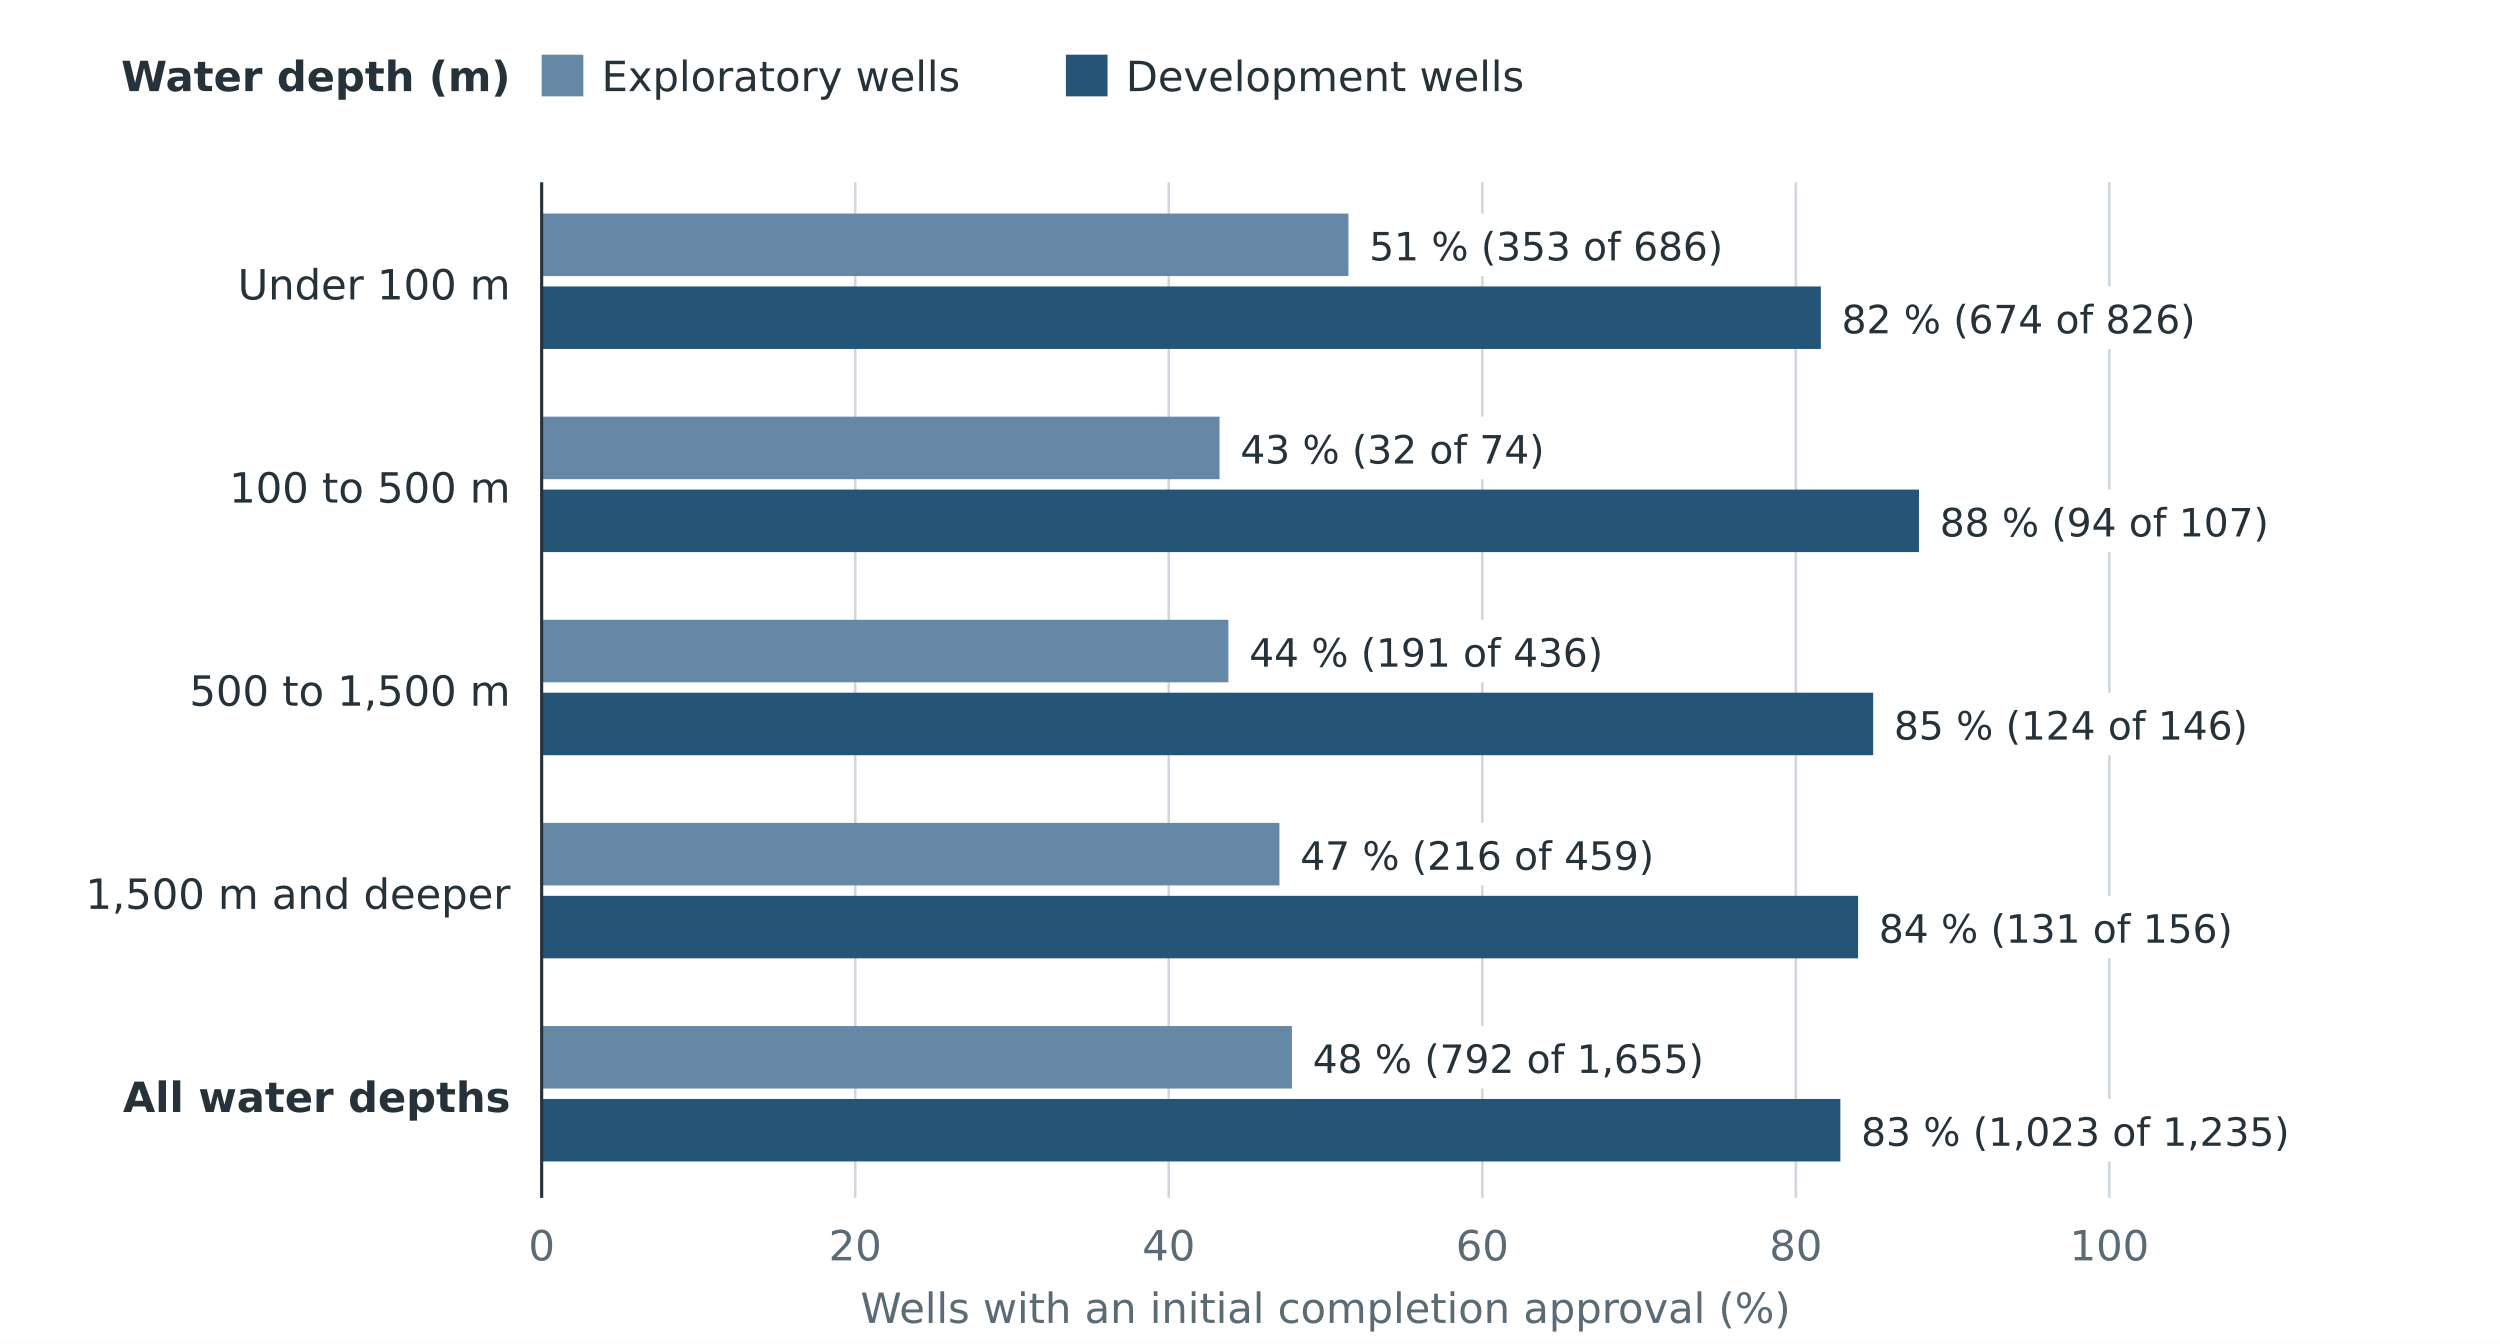
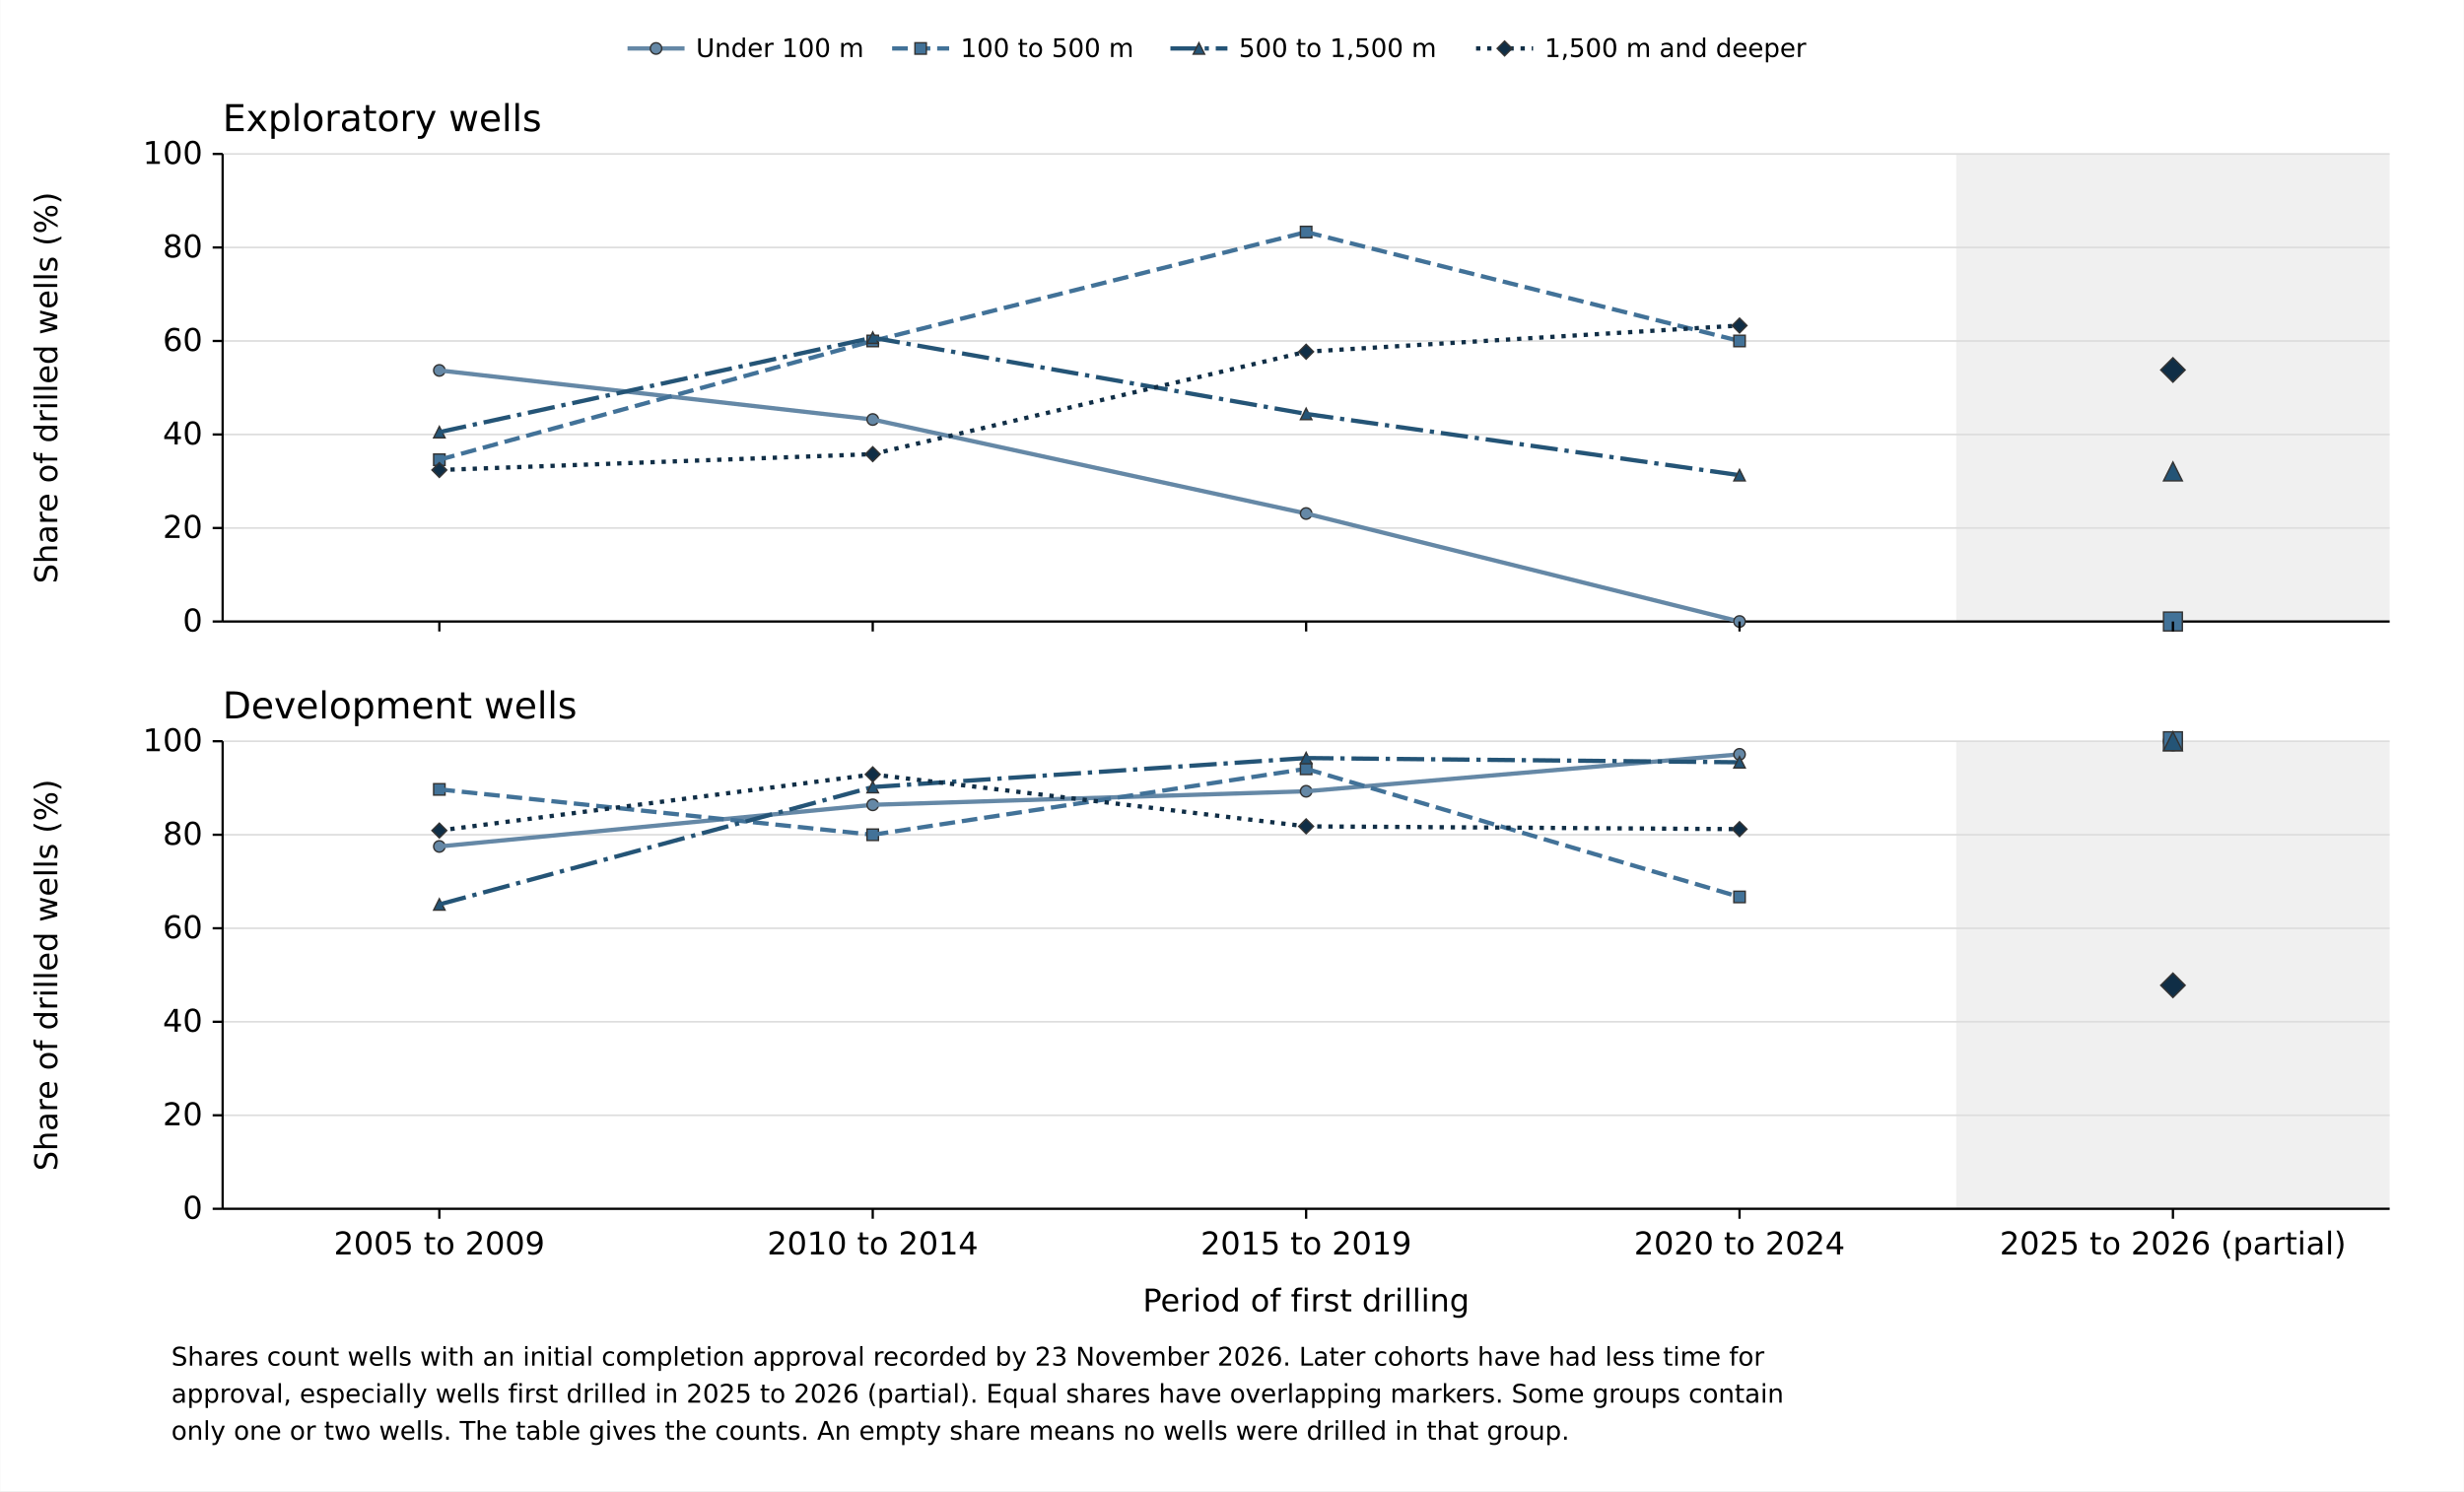
- <svg xmlns="http://www.w3.org/2000/svg" viewBox="0 0 960 516" width="960" height="516" role="img" aria-label="Share of wells first drilled 2005 to 2025 with an initial completion approval, by well type and water depth" font-family="'DejaVu Sans','Segoe UI',Arial,sans-serif">
-   <rect x="0.0" y="0.0" width="960.0" height="516.0" fill="#ffffff" fill-opacity="1.0" stroke="none" />
-   <rect x="208.0" y="21.0" width="16.0" height="16.0" fill="#6588a6" fill-opacity="1.0" stroke="none" />
-   <text x="231.0" y="35.0" font-size="16" font-weight="400" fill="#26323a" text-anchor="start">Exploratory wells</text>
-   <rect x="409.3" y="21.0" width="16.0" height="16.0" fill="#245476" fill-opacity="1.0" stroke="none" />
-   <text x="432.3" y="35.0" font-size="16" font-weight="400" fill="#26323a" text-anchor="start">Development wells</text>
-   <text x="196.0" y="35.0" font-size="16" font-weight="600" fill="#26323a" text-anchor="end">Water depth (m)</text>
-   <line x1="208.0" y1="70.0" x2="208.0" y2="460.0" stroke="#d0d7de" stroke-width="1.0" />
-   <text x="208.0" y="484.0" font-size="16" font-weight="400" fill="#5a6b76" text-anchor="middle">0</text>
-   <line x1="328.4" y1="70.0" x2="328.4" y2="460.0" stroke="#d0d7de" stroke-width="1.0" />
-   <text x="328.4" y="484.0" font-size="16" font-weight="400" fill="#5a6b76" text-anchor="middle">20</text>
-   <line x1="448.8" y1="70.0" x2="448.8" y2="460.0" stroke="#d0d7de" stroke-width="1.0" />
-   <text x="448.8" y="484.0" font-size="16" font-weight="400" fill="#5a6b76" text-anchor="middle">40</text>
-   <line x1="569.2" y1="70.0" x2="569.2" y2="460.0" stroke="#d0d7de" stroke-width="1.0" />
-   <text x="569.2" y="484.0" font-size="16" font-weight="400" fill="#5a6b76" text-anchor="middle">60</text>
-   <line x1="689.6" y1="70.0" x2="689.6" y2="460.0" stroke="#d0d7de" stroke-width="1.0" />
-   <text x="689.6" y="484.0" font-size="16" font-weight="400" fill="#5a6b76" text-anchor="middle">80</text>
-   <line x1="810.0" y1="70.0" x2="810.0" y2="460.0" stroke="#d0d7de" stroke-width="1.0" />
-   <text x="810.0" y="484.0" font-size="16" font-weight="400" fill="#5a6b76" text-anchor="middle">100</text>
-   <text x="509.0" y="508.0" font-size="16" font-weight="400" fill="#5a6b76" text-anchor="middle">Wells with an initial completion approval (%)</text>
-   <text x="196.0" y="115.0" font-size="16" font-weight="400" fill="#26323a" text-anchor="end">Under 100 m</text>
-   <rect x="208.0" y="82.0" width="309.8" height="24.0" fill="#6588a6" fill-opacity="1.0" stroke="none" />
-   <rect x="521.8" y="82.0" width="159.2" height="24.0" fill="#ffffff" fill-opacity="1.0" stroke="none" />
-   <text x="525.8" y="100.0" font-size="15" font-weight="400" fill="#26323a" text-anchor="start">51 %  (353 of 686)</text>
-   <rect x="208.0" y="110.0" width="491.2" height="24.0" fill="#245476" fill-opacity="1.0" stroke="none" />
-   <rect x="703.2" y="110.0" width="159.2" height="24.0" fill="#ffffff" fill-opacity="1.0" stroke="none" />
-   <text x="707.2" y="128.0" font-size="15" font-weight="400" fill="#26323a" text-anchor="start">82 %  (674 of 826)</text>
-   <text x="196.0" y="193.0" font-size="16" font-weight="400" fill="#26323a" text-anchor="end">100 to 500 m</text>
-   <rect x="208.0" y="160.0" width="260.3" height="24.0" fill="#6588a6" fill-opacity="1.0" stroke="none" />
-   <rect x="472.3" y="160.0" width="142.4" height="24.0" fill="#ffffff" fill-opacity="1.0" stroke="none" />
-   <text x="476.3" y="178.0" font-size="15" font-weight="400" fill="#26323a" text-anchor="start">43 %  (32 of 74)</text>
-   <rect x="208.0" y="188.0" width="528.9" height="24.0" fill="#245476" fill-opacity="1.0" stroke="none" />
-   <rect x="740.9" y="188.0" width="150.8" height="24.0" fill="#ffffff" fill-opacity="1.0" stroke="none" />
-   <text x="744.9" y="206.0" font-size="15" font-weight="400" fill="#26323a" text-anchor="start">88 %  (94 of 107)</text>
-   <text x="196.0" y="271.0" font-size="16" font-weight="400" fill="#26323a" text-anchor="end">500 to 1,500 m</text>
-   <rect x="208.0" y="238.0" width="263.7" height="24.0" fill="#6588a6" fill-opacity="1.0" stroke="none" />
-   <rect x="475.7" y="238.0" width="159.2" height="24.0" fill="#ffffff" fill-opacity="1.0" stroke="none" />
-   <text x="479.7" y="256.0" font-size="15" font-weight="400" fill="#26323a" text-anchor="start">44 %  (191 of 436)</text>
-   <rect x="208.0" y="266.0" width="511.3" height="24.0" fill="#245476" fill-opacity="1.0" stroke="none" />
-   <rect x="723.3" y="266.0" width="159.2" height="24.0" fill="#ffffff" fill-opacity="1.0" stroke="none" />
-   <text x="727.3" y="284.0" font-size="15" font-weight="400" fill="#26323a" text-anchor="start">85 %  (124 of 146)</text>
-   <text x="196.0" y="349.0" font-size="16" font-weight="400" fill="#26323a" text-anchor="end">1,500 m and deeper</text>
-   <rect x="208.0" y="316.0" width="283.3" height="24.0" fill="#6588a6" fill-opacity="1.0" stroke="none" />
-   <rect x="495.3" y="316.0" width="159.2" height="24.0" fill="#ffffff" fill-opacity="1.0" stroke="none" />
-   <text x="499.3" y="334.0" font-size="15" font-weight="400" fill="#26323a" text-anchor="start">47 %  (216 of 459)</text>
-   <rect x="208.0" y="344.0" width="505.5" height="24.0" fill="#245476" fill-opacity="1.0" stroke="none" />
-   <rect x="717.5" y="344.0" width="159.2" height="24.0" fill="#ffffff" fill-opacity="1.0" stroke="none" />
-   <text x="721.5" y="362.0" font-size="15" font-weight="400" fill="#26323a" text-anchor="start">84 %  (131 of 156)</text>
-   <text x="196.0" y="427.0" font-size="16" font-weight="600" fill="#26323a" text-anchor="end">All water depths</text>
-   <rect x="208.0" y="394.0" width="288.1" height="24.0" fill="#6588a6" fill-opacity="1.0" stroke="none" />
-   <rect x="500.1" y="394.0" width="176.0" height="24.0" fill="#ffffff" fill-opacity="1.0" stroke="none" />
-   <text x="504.1" y="412.0" font-size="15" font-weight="400" fill="#26323a" text-anchor="start">48 %  (792 of 1,655)</text>
-   <rect x="208.0" y="422.0" width="498.7" height="24.0" fill="#245476" fill-opacity="1.0" stroke="none" />
-   <rect x="710.7" y="422.0" width="192.8" height="24.0" fill="#ffffff" fill-opacity="1.0" stroke="none" />
-   <text x="714.7" y="440.0" font-size="15" font-weight="400" fill="#26323a" text-anchor="start">83 %  (1,023 of 1,235)</text>
-   <line x1="208.0" y1="70.0" x2="208.0" y2="460.0" stroke="#26323a" stroke-width="1.2" />
+ <svg xmlns="http://www.w3.org/2000/svg" viewBox="0 0 864 523" width="960" height="581" role="img" aria-label="Share of drilled wells (%) by water depth and period (Exploratory wells, Development wells)" font-family="'DejaVu Sans','Segoe UI',Arial,sans-serif">
+   <rect width="864" height="523" fill="white" />
+   <line x1="220.0" y1="17" x2="240.0" y2="17" stroke="#6588a6" stroke-width="1.5" stroke-dasharray="none" />
+   <circle cx="230.0" cy="17" r="2" stroke="#333333" stroke-width="0.5" fill="#6588a6" />
+   <text x="244.0" y="20" font-size="9" text-anchor="start">Under 100 m</text>
+   <line x1="312.8" y1="17" x2="332.8" y2="17" stroke="#427298" stroke-width="1.5" stroke-dasharray="5.5 2.4" />
+   <rect x="320.8" y="15" width="4" height="4" stroke="#333333" stroke-width="0.5" fill="#427298" />
+   <text x="336.8" y="20" font-size="9" text-anchor="start">100 to 500 m</text>
+   <line x1="410.4" y1="17" x2="430.4" y2="17" stroke="#245476" stroke-width="1.5" stroke-dasharray="9.6 2.4 1.5 2.4" />
+   <polygon points="420.40,15.00 422.40,19.00 418.40,19.00" stroke="#333333" stroke-width="0.5" fill="#245476" />
+   <text x="434.4" y="20" font-size="9" text-anchor="start">500 to 1,500 m</text>
+   <line x1="517.6" y1="17" x2="537.6" y2="17" stroke="#102e46" stroke-width="1.5" stroke-dasharray="1.5 2.4" />
+   <polygon points="527.60,14.40 530.20,17.00 527.60,19.60 525.00,17.00" stroke="#333333" stroke-width="0.5" fill="#102e46" />
+   <text x="541.6" y="20" font-size="9" text-anchor="start">1,500 m and deeper</text>
+   <text x="78" y="46" font-size="13" text-anchor="start">Exploratory wells</text>
+   <rect x="686" y="54" width="152" height="164" fill="#f0f0f0" />
+   <line x1="78" y1="218.0" x2="838" y2="218.0" stroke="#dddddd" stroke-width="0.6" stroke-dasharray="none" />
+   <line x1="74.5" y1="218.0" x2="78" y2="218.0" stroke="black" stroke-width="0.8" stroke-dasharray="none" />
+   <text x="71" y="221.5" font-size="11" text-anchor="end">0</text>
+   <line x1="78" y1="185.2" x2="838" y2="185.2" stroke="#dddddd" stroke-width="0.6" stroke-dasharray="none" />
+   <line x1="74.5" y1="185.2" x2="78" y2="185.2" stroke="black" stroke-width="0.8" stroke-dasharray="none" />
+   <text x="71" y="188.7" font-size="11" text-anchor="end">20</text>
+   <line x1="78" y1="152.4" x2="838" y2="152.4" stroke="#dddddd" stroke-width="0.6" stroke-dasharray="none" />
+   <line x1="74.5" y1="152.4" x2="78" y2="152.4" stroke="black" stroke-width="0.8" stroke-dasharray="none" />
+   <text x="71" y="155.9" font-size="11" text-anchor="end">40</text>
+   <line x1="78" y1="119.6" x2="838" y2="119.6" stroke="#dddddd" stroke-width="0.6" stroke-dasharray="none" />
+   <line x1="74.5" y1="119.6" x2="78" y2="119.6" stroke="black" stroke-width="0.8" stroke-dasharray="none" />
+   <text x="71" y="123.1" font-size="11" text-anchor="end">60</text>
+   <line x1="78" y1="86.8" x2="838" y2="86.8" stroke="#dddddd" stroke-width="0.6" stroke-dasharray="none" />
+   <line x1="74.5" y1="86.8" x2="78" y2="86.8" stroke="black" stroke-width="0.8" stroke-dasharray="none" />
+   <text x="71" y="90.3" font-size="11" text-anchor="end">80</text>
+   <line x1="78" y1="54.0" x2="838" y2="54.0" stroke="#dddddd" stroke-width="0.6" stroke-dasharray="none" />
+   <line x1="74.5" y1="54.0" x2="78" y2="54.0" stroke="black" stroke-width="0.8" stroke-dasharray="none" />
+   <text x="71" y="57.5" font-size="11" text-anchor="end">100</text>
+   <line x1="78" y1="54" x2="78" y2="218" stroke="black" stroke-width="0.8" stroke-dasharray="none" />
+   <line x1="78" y1="218" x2="838" y2="218" stroke="black" stroke-width="0.8" stroke-dasharray="none" />
+   <text x="20" y="136.0" font-size="11" text-anchor="middle" transform="rotate(-90 20 136.0)">Share of drilled wells (%)</text>
+   <circle cx="154.0" cy="129.93" r="2" stroke="#333333" stroke-width="0.5" fill="#6588a6" />
+   <line x1="154.0" y1="129.93" x2="306.0" y2="147.15" stroke="#6588a6" stroke-width="1.5" stroke-dasharray="none" />
+   <circle cx="306.0" cy="147.15" r="2" stroke="#333333" stroke-width="0.5" fill="#6588a6" />
+   <line x1="306.0" y1="147.15" x2="458.0" y2="180.12" stroke="#6588a6" stroke-width="1.5" stroke-dasharray="none" />
+   <circle cx="458.0" cy="180.12" r="2" stroke="#333333" stroke-width="0.5" fill="#6588a6" />
+   <line x1="458.0" y1="180.12" x2="610.0" y2="218.0" stroke="#6588a6" stroke-width="1.5" stroke-dasharray="none" />
+   <circle cx="610.0" cy="218.0" r="2" stroke="#333333" stroke-width="0.5" fill="#6588a6" />
+   <rect x="152.0" y="159.26" width="4" height="4" stroke="#333333" stroke-width="0.5" fill="#427298" />
+   <line x1="154.0" y1="161.26" x2="306.0" y2="119.6" stroke="#427298" stroke-width="1.5" stroke-dasharray="5.5 2.4" />
+   <rect x="304.0" y="117.6" width="4" height="4" stroke="#333333" stroke-width="0.5" fill="#427298" />
+   <line x1="306.0" y1="119.6" x2="458.0" y2="81.39" stroke="#427298" stroke-width="1.5" stroke-dasharray="5.5 2.4" />
+   <rect x="456.0" y="79.39" width="4" height="4" stroke="#333333" stroke-width="0.5" fill="#427298" />
+   <line x1="458.0" y1="81.39" x2="610.0" y2="119.6" stroke="#427298" stroke-width="1.5" stroke-dasharray="5.5 2.4" />
+   <rect x="608.0" y="117.6" width="4" height="4" stroke="#333333" stroke-width="0.5" fill="#427298" />
+   <rect x="758.7" y="214.7" width="6.6" height="6.6" stroke="#333333" stroke-width="0.5" fill="#427298" />
+   <polygon points="154.00,149.58 156.00,153.58 152.00,153.58" stroke="#333333" stroke-width="0.5" fill="#245476" />
+   <line x1="154.0" y1="151.58" x2="306.0" y2="118.45" stroke="#245476" stroke-width="1.5" stroke-dasharray="9.6 2.4 1.5 2.4" />
+   <polygon points="306.00,116.45 308.00,120.45 304.00,120.45" stroke="#333333" stroke-width="0.5" fill="#245476" />
+   <line x1="306.0" y1="118.45" x2="458.0" y2="145.18" stroke="#245476" stroke-width="1.5" stroke-dasharray="9.6 2.4 1.5 2.4" />
+   <polygon points="458.00,143.18 460.00,147.18 456.00,147.18" stroke="#333333" stroke-width="0.5" fill="#245476" />
+   <line x1="458.0" y1="145.18" x2="610.0" y2="166.67" stroke="#245476" stroke-width="1.5" stroke-dasharray="9.6 2.4 1.5 2.4" />
+   <polygon points="610.00,164.67 612.00,168.67 608.00,168.67" stroke="#333333" stroke-width="0.5" fill="#245476" />
+   <polygon points="762.00,162.06 765.30,168.66 758.70,168.66" stroke="#333333" stroke-width="0.5" fill="#245476" />
+   <polygon points="154.00,162.26 156.60,164.86 154.00,167.46 151.40,164.86" stroke="#333333" stroke-width="0.5" fill="#102e46" />
+   <line x1="154.0" y1="164.86" x2="306.0" y2="159.29" stroke="#102e46" stroke-width="1.5" stroke-dasharray="1.5 2.4" />
+   <polygon points="306.00,156.69 308.60,159.29 306.00,161.89 303.40,159.29" stroke="#333333" stroke-width="0.5" fill="#102e46" />
+   <line x1="306.0" y1="159.29" x2="458.0" y2="123.37" stroke="#102e46" stroke-width="1.5" stroke-dasharray="1.5 2.4" />
+   <polygon points="458.00,120.77 460.60,123.37 458.00,125.97 455.40,123.37" stroke="#333333" stroke-width="0.5" fill="#102e46" />
+   <line x1="458.0" y1="123.37" x2="610.0" y2="114.19" stroke="#102e46" stroke-width="1.5" stroke-dasharray="1.5 2.4" />
+   <polygon points="610.00,111.59 612.60,114.19 610.00,116.79 607.40,114.19" stroke="#333333" stroke-width="0.5" fill="#102e46" />
+   <polygon points="762.00,125.48 766.29,129.77 762.00,134.06 757.71,129.77" stroke="#333333" stroke-width="0.5" fill="#102e46" />
+   <line x1="154.0" y1="218" x2="154.0" y2="221.5" stroke="black" stroke-width="0.8" stroke-dasharray="none" />
+   <line x1="306.0" y1="218" x2="306.0" y2="221.5" stroke="black" stroke-width="0.8" stroke-dasharray="none" />
+   <line x1="458.0" y1="218" x2="458.0" y2="221.5" stroke="black" stroke-width="0.8" stroke-dasharray="none" />
+   <line x1="610.0" y1="218" x2="610.0" y2="221.5" stroke="black" stroke-width="0.8" stroke-dasharray="none" />
+   <line x1="762.0" y1="218" x2="762.0" y2="221.5" stroke="black" stroke-width="0.8" stroke-dasharray="none" />
+   <text x="78" y="252" font-size="13" text-anchor="start">Development wells</text>
+   <rect x="686" y="260" width="152" height="164" fill="#f0f0f0" />
+   <line x1="78" y1="424.0" x2="838" y2="424.0" stroke="#dddddd" stroke-width="0.6" stroke-dasharray="none" />
+   <line x1="74.5" y1="424.0" x2="78" y2="424.0" stroke="black" stroke-width="0.8" stroke-dasharray="none" />
+   <text x="71" y="427.5" font-size="11" text-anchor="end">0</text>
+   <line x1="78" y1="391.2" x2="838" y2="391.2" stroke="#dddddd" stroke-width="0.6" stroke-dasharray="none" />
+   <line x1="74.5" y1="391.2" x2="78" y2="391.2" stroke="black" stroke-width="0.8" stroke-dasharray="none" />
+   <text x="71" y="394.7" font-size="11" text-anchor="end">20</text>
+   <line x1="78" y1="358.4" x2="838" y2="358.4" stroke="#dddddd" stroke-width="0.6" stroke-dasharray="none" />
+   <line x1="74.5" y1="358.4" x2="78" y2="358.4" stroke="black" stroke-width="0.8" stroke-dasharray="none" />
+   <text x="71" y="361.9" font-size="11" text-anchor="end">40</text>
+   <line x1="78" y1="325.6" x2="838" y2="325.6" stroke="#dddddd" stroke-width="0.6" stroke-dasharray="none" />
+   <line x1="74.5" y1="325.6" x2="78" y2="325.6" stroke="black" stroke-width="0.8" stroke-dasharray="none" />
+   <text x="71" y="329.1" font-size="11" text-anchor="end">60</text>
+   <line x1="78" y1="292.8" x2="838" y2="292.8" stroke="#dddddd" stroke-width="0.6" stroke-dasharray="none" />
+   <line x1="74.5" y1="292.8" x2="78" y2="292.8" stroke="black" stroke-width="0.8" stroke-dasharray="none" />
+   <text x="71" y="296.3" font-size="11" text-anchor="end">80</text>
+   <line x1="78" y1="260.0" x2="838" y2="260.0" stroke="#dddddd" stroke-width="0.6" stroke-dasharray="none" />
+   <line x1="74.5" y1="260.0" x2="78" y2="260.0" stroke="black" stroke-width="0.8" stroke-dasharray="none" />
+   <text x="71" y="263.5" font-size="11" text-anchor="end">100</text>
+   <line x1="78" y1="260" x2="78" y2="424" stroke="black" stroke-width="0.8" stroke-dasharray="none" />
+   <line x1="78" y1="424" x2="838" y2="424" stroke="black" stroke-width="0.8" stroke-dasharray="none" />
+   <text x="20" y="342.0" font-size="11" text-anchor="middle" transform="rotate(-90 20 342.0)">Share of drilled wells (%)</text>
+   <circle cx="154.0" cy="296.9" r="2" stroke="#333333" stroke-width="0.5" fill="#6588a6" />
+   <line x1="154.0" y1="296.9" x2="306.0" y2="282.3" stroke="#6588a6" stroke-width="1.5" stroke-dasharray="none" />
+   <circle cx="306.0" cy="282.3" r="2" stroke="#333333" stroke-width="0.5" fill="#6588a6" />
+   <line x1="306.0" y1="282.3" x2="458.0" y2="277.55" stroke="#6588a6" stroke-width="1.5" stroke-dasharray="none" />
+   <circle cx="458.0" cy="277.55" r="2" stroke="#333333" stroke-width="0.5" fill="#6588a6" />
+   <line x1="458.0" y1="277.55" x2="610.0" y2="264.59" stroke="#6588a6" stroke-width="1.5" stroke-dasharray="none" />
+   <circle cx="610.0" cy="264.59" r="2" stroke="#333333" stroke-width="0.5" fill="#6588a6" />
+   <circle cx="762.0" cy="260.0" r="3.3" stroke="#333333" stroke-width="0.5" fill="#6588a6" />
+   <rect x="152.0" y="274.89" width="4" height="4" stroke="#333333" stroke-width="0.5" fill="#427298" />
+   <line x1="154.0" y1="276.89" x2="306.0" y2="292.8" stroke="#427298" stroke-width="1.5" stroke-dasharray="5.5 2.4" />
+   <rect x="304.0" y="290.8" width="4" height="4" stroke="#333333" stroke-width="0.5" fill="#427298" />
+   <line x1="306.0" y1="292.8" x2="458.0" y2="269.68" stroke="#427298" stroke-width="1.5" stroke-dasharray="5.5 2.4" />
+   <rect x="456.0" y="267.68" width="4" height="4" stroke="#333333" stroke-width="0.5" fill="#427298" />
+   <line x1="458.0" y1="269.68" x2="610.0" y2="314.61" stroke="#427298" stroke-width="1.5" stroke-dasharray="5.5 2.4" />
+   <rect x="608.0" y="312.61" width="4" height="4" stroke="#333333" stroke-width="0.5" fill="#427298" />
+   <rect x="758.7" y="256.7" width="6.6" height="6.6" stroke="#333333" stroke-width="0.5" fill="#427298" />
+   <polygon points="154.00,315.24 156.00,319.24 152.00,319.24" stroke="#333333" stroke-width="0.5" fill="#245476" />
+   <line x1="154.0" y1="317.24" x2="306.0" y2="276.07" stroke="#245476" stroke-width="1.5" stroke-dasharray="9.6 2.4 1.5 2.4" />
+   <polygon points="306.00,274.07 308.00,278.07 304.00,278.07" stroke="#333333" stroke-width="0.5" fill="#245476" />
+   <line x1="306.0" y1="276.07" x2="458.0" y2="265.9" stroke="#245476" stroke-width="1.5" stroke-dasharray="9.6 2.4 1.5 2.4" />
+   <polygon points="458.00,263.90 460.00,267.90 456.00,267.90" stroke="#333333" stroke-width="0.5" fill="#245476" />
+   <line x1="458.0" y1="265.9" x2="610.0" y2="267.38" stroke="#245476" stroke-width="1.5" stroke-dasharray="9.6 2.4 1.5 2.4" />
+   <polygon points="610.00,265.38 612.00,269.38 608.00,269.38" stroke="#333333" stroke-width="0.5" fill="#245476" />
+   <polygon points="762.00,256.70 765.30,263.30 758.70,263.30" stroke="#333333" stroke-width="0.5" fill="#245476" />
+   <polygon points="154.00,288.72 156.60,291.32 154.00,293.92 151.40,291.32" stroke="#333333" stroke-width="0.5" fill="#102e46" />
+   <line x1="154.0" y1="291.32" x2="306.0" y2="271.64" stroke="#102e46" stroke-width="1.5" stroke-dasharray="1.5 2.4" />
+   <polygon points="306.00,269.04 308.60,271.64 306.00,274.24 303.40,271.64" stroke="#333333" stroke-width="0.5" fill="#102e46" />
+   <line x1="306.0" y1="271.64" x2="458.0" y2="289.85" stroke="#102e46" stroke-width="1.5" stroke-dasharray="1.5 2.4" />
+   <polygon points="458.00,287.25 460.60,289.85 458.00,292.45 455.40,289.85" stroke="#333333" stroke-width="0.5" fill="#102e46" />
+   <line x1="458.0" y1="289.85" x2="610.0" y2="290.83" stroke="#102e46" stroke-width="1.5" stroke-dasharray="1.5 2.4" />
+   <polygon points="610.00,288.23 612.60,290.83 610.00,293.43 607.40,290.83" stroke="#333333" stroke-width="0.5" fill="#102e46" />
+   <polygon points="762.00,341.32 766.29,345.61 762.00,349.90 757.71,345.61" stroke="#333333" stroke-width="0.5" fill="#102e46" />
+   <line x1="154.0" y1="424" x2="154.0" y2="427.5" stroke="black" stroke-width="0.8" stroke-dasharray="none" />
+   <text x="154.0" y="440" font-size="11" text-anchor="middle">2005 to 2009</text>
+   <line x1="306.0" y1="424" x2="306.0" y2="427.5" stroke="black" stroke-width="0.8" stroke-dasharray="none" />
+   <text x="306.0" y="440" font-size="11" text-anchor="middle">2010 to 2014</text>
+   <line x1="458.0" y1="424" x2="458.0" y2="427.5" stroke="black" stroke-width="0.8" stroke-dasharray="none" />
+   <text x="458.0" y="440" font-size="11" text-anchor="middle">2015 to 2019</text>
+   <line x1="610.0" y1="424" x2="610.0" y2="427.5" stroke="black" stroke-width="0.8" stroke-dasharray="none" />
+   <text x="610.0" y="440" font-size="11" text-anchor="middle">2020 to 2024</text>
+   <line x1="762.0" y1="424" x2="762.0" y2="427.5" stroke="black" stroke-width="0.8" stroke-dasharray="none" />
+   <text x="762.0" y="440" font-size="11" text-anchor="middle">2025 to 2026 (partial)</text>
+   <text x="458.0" y="460" font-size="11" text-anchor="middle">Period of first drilling</text>
+   <text x="60" y="479" font-size="9" text-anchor="start">Shares count wells with an initial completion approval recorded by 23 November 2026. Later cohorts have had less time for</text>
+   <text x="60" y="492" font-size="9" text-anchor="start">approval, especially wells first drilled in 2025 to 2026 (partial). Equal shares have overlapping markers. Some groups contain</text>
+   <text x="60" y="505" font-size="9" text-anchor="start">only one or two wells. The table gives the counts. An empty share means no wells were drilled in that group.</text>
</svg>
